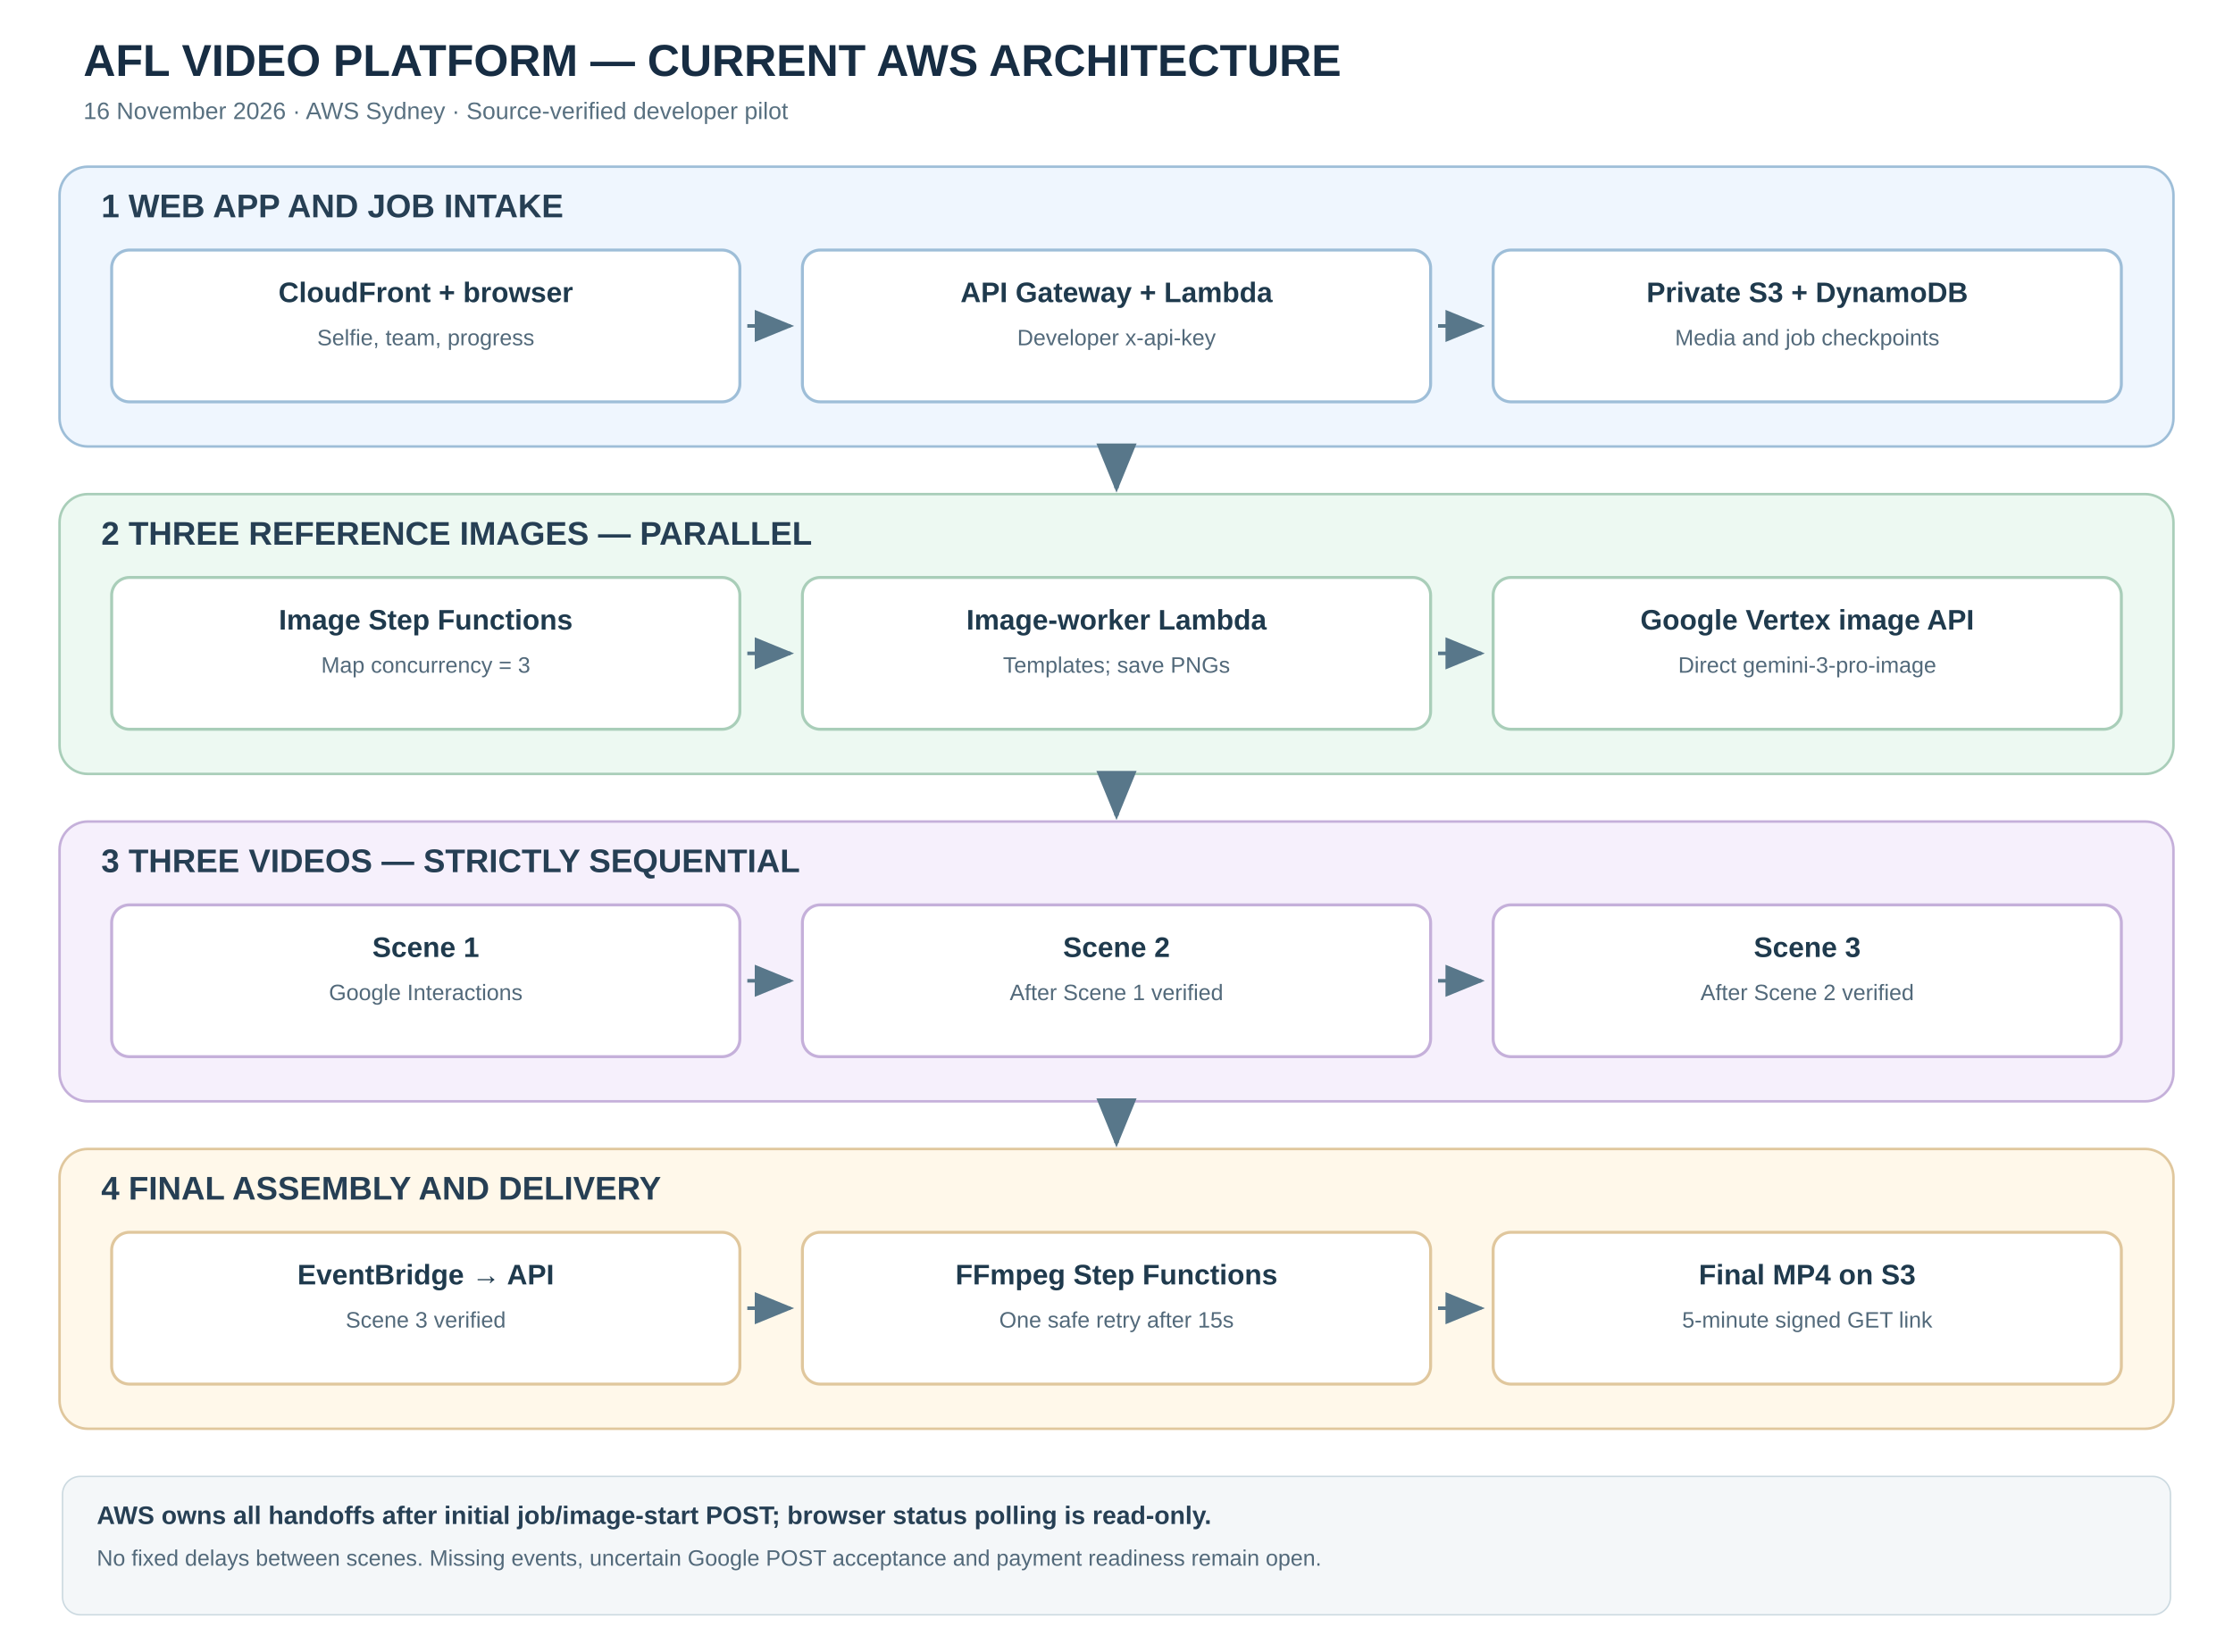
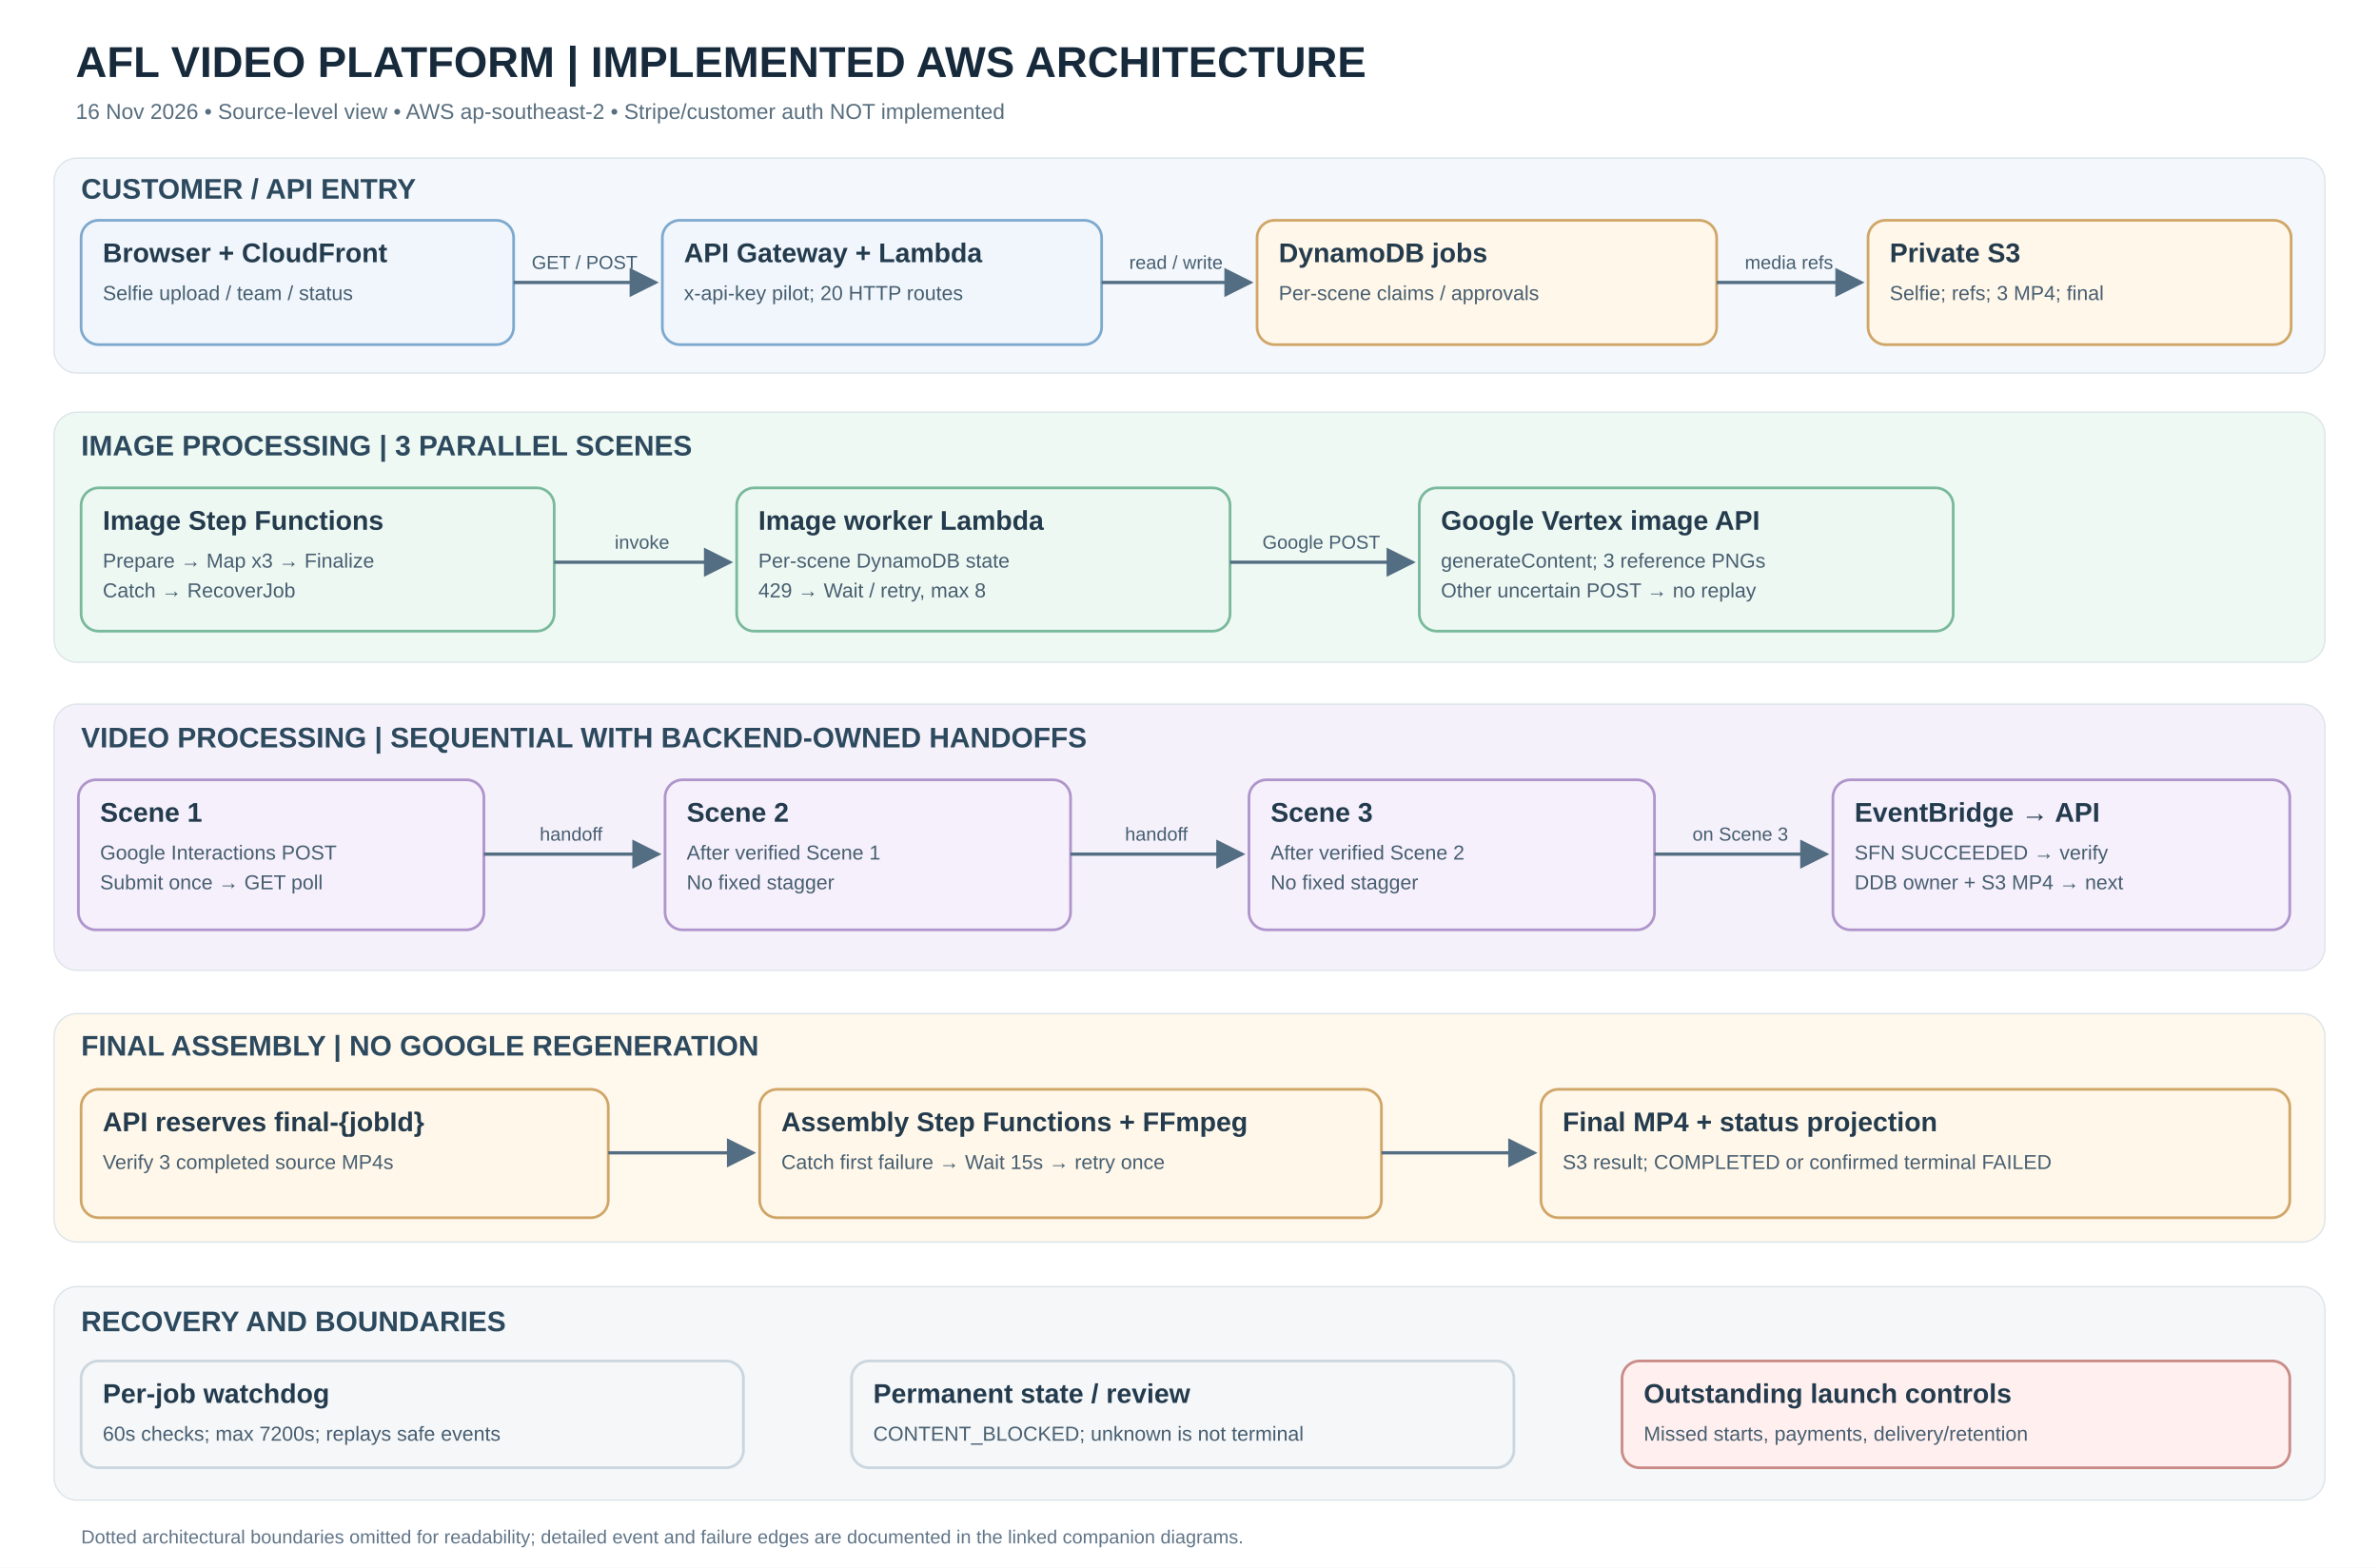
- <svg xmlns="http://www.w3.org/2000/svg" width="1500" height="1110" viewBox="0 0 1500 1110" role="img" aria-label="AFL VIDEO PLATFORM — CURRENT AWS ARCHITECTURE. 16 November 2026  ·  AWS Sydney  ·  Source-verified developer pilot">
+ <svg xmlns="http://www.w3.org/2000/svg" viewBox="0 0 1760 1160" width="1760" height="1160" role="img" aria-label="AFL VIDEO PLATFORM  |  IMPLEMENTED AWS ARCHITECTURE">
  <defs>
-     <marker id="arr" markerWidth="11" markerHeight="9" refX="10" refY="4.5" orient="auto">
-       <path d="M0 0L11 4.5L0 9Z" fill="#58778A" />
+     <marker id="tip" markerWidth="9" markerHeight="9" refX="8" refY="4.5" orient="auto">
+       <path d="M0 0L9 4.5L0 9Z" fill="#536D82" />
+     </marker>
+     <marker id="warnTip" markerWidth="9" markerHeight="9" refX="8" refY="4.5" orient="auto">
+       <path d="M0 0L9 4.5L0 9Z" fill="#B46F37" />
    </marker>
  </defs>
-   <rect width="1500" height="1110" fill="#fff" />
+   <rect width="1760" height="1160" fill="#FFFFFF" />
  <g font-family="Arial, Helvetica, sans-serif">
-     <text x="56" y="51" font-size="30" font-weight="700" fill="#172D43">AFL VIDEO PLATFORM — CURRENT AWS ARCHITECTURE</text>
-     <text x="56" y="80" font-size="16" fill="#587080">16 November 2026  ·  AWS Sydney  ·  Source-verified developer pilot</text>
-     <rect x="40" y="112" width="1420" height="188" rx="19" fill="#EFF6FE" stroke="#9EBED8" stroke-width="1.7" />
-     <text x="68" y="146" font-size="22" font-weight="700" fill="#263F54">1   WEB APP AND JOB INTAKE</text>
-     <rect x="75" y="168" width="422" height="102" rx="12" fill="#fff" stroke="#9EBED8" stroke-width="2" />
-     <text x="286" y="203" font-size="19" font-weight="700" text-anchor="middle" fill="#1F3A4D">CloudFront + browser</text>
-     <text x="286" y="232" font-size="15" text-anchor="middle" fill="#52697A">Selfie, team, progress</text>
-     <path d="M502 219H531" stroke="#58778A" stroke-width="2.4" fill="none" marker-end="url(#arr)" />
-     <rect x="539" y="168" width="422" height="102" rx="12" fill="#fff" stroke="#9EBED8" stroke-width="2" />
-     <text x="750" y="203" font-size="19" font-weight="700" text-anchor="middle" fill="#1F3A4D">API Gateway + Lambda</text>
-     <text x="750" y="232" font-size="15" text-anchor="middle" fill="#52697A">Developer x-api-key</text>
-     <path d="M966 219H995" stroke="#58778A" stroke-width="2.4" fill="none" marker-end="url(#arr)" />
-     <rect x="1003" y="168" width="422" height="102" rx="12" fill="#fff" stroke="#9EBED8" stroke-width="2" />
-     <text x="1214" y="203" font-size="19" font-weight="700" text-anchor="middle" fill="#1F3A4D">Private S3 + DynamoDB</text>
-     <text x="1214" y="232" font-size="15" text-anchor="middle" fill="#52697A">Media and job checkpoints</text>
-     <path d="M750 301V328" stroke="#58778A" stroke-width="3" fill="none" marker-end="url(#arr)" />
-     <rect x="40" y="332" width="1420" height="188" rx="19" fill="#EDF9F2" stroke="#A9CEB9" stroke-width="1.7" />
-     <text x="68" y="366" font-size="22" font-weight="700" fill="#263F54">2   THREE REFERENCE IMAGES — PARALLEL</text>
-     <rect x="75" y="388" width="422" height="102" rx="12" fill="#fff" stroke="#A9CEB9" stroke-width="2" />
-     <text x="286" y="423" font-size="19" font-weight="700" text-anchor="middle" fill="#1F3A4D">Image Step Functions</text>
-     <text x="286" y="452" font-size="15" text-anchor="middle" fill="#52697A">Map concurrency = 3</text>
-     <path d="M502 439H531" stroke="#58778A" stroke-width="2.4" fill="none" marker-end="url(#arr)" />
-     <rect x="539" y="388" width="422" height="102" rx="12" fill="#fff" stroke="#A9CEB9" stroke-width="2" />
-     <text x="750" y="423" font-size="19" font-weight="700" text-anchor="middle" fill="#1F3A4D">Image-worker Lambda</text>
-     <text x="750" y="452" font-size="15" text-anchor="middle" fill="#52697A">Templates; save PNGs</text>
-     <path d="M966 439H995" stroke="#58778A" stroke-width="2.4" fill="none" marker-end="url(#arr)" />
-     <rect x="1003" y="388" width="422" height="102" rx="12" fill="#fff" stroke="#A9CEB9" stroke-width="2" />
-     <text x="1214" y="423" font-size="19" font-weight="700" text-anchor="middle" fill="#1F3A4D">Google Vertex image API</text>
-     <text x="1214" y="452" font-size="15" text-anchor="middle" fill="#52697A">Direct gemini-3-pro-image</text>
-     <path d="M750 521V548" stroke="#58778A" stroke-width="3" fill="none" marker-end="url(#arr)" />
-     <rect x="40" y="552" width="1420" height="188" rx="19" fill="#F6F0FC" stroke="#C5B0DA" stroke-width="1.7" />
-     <text x="68" y="586" font-size="22" font-weight="700" fill="#263F54">3   THREE VIDEOS — STRICTLY SEQUENTIAL</text>
-     <rect x="75" y="608" width="422" height="102" rx="12" fill="#fff" stroke="#C5B0DA" stroke-width="2" />
-     <text x="286" y="643" font-size="19" font-weight="700" text-anchor="middle" fill="#1F3A4D">Scene 1</text>
-     <text x="286" y="672" font-size="15" text-anchor="middle" fill="#52697A">Google Interactions</text>
-     <path d="M502 659H531" stroke="#58778A" stroke-width="2.4" fill="none" marker-end="url(#arr)" />
-     <rect x="539" y="608" width="422" height="102" rx="12" fill="#fff" stroke="#C5B0DA" stroke-width="2" />
-     <text x="750" y="643" font-size="19" font-weight="700" text-anchor="middle" fill="#1F3A4D">Scene 2</text>
-     <text x="750" y="672" font-size="15" text-anchor="middle" fill="#52697A">After Scene 1 verified</text>
-     <path d="M966 659H995" stroke="#58778A" stroke-width="2.4" fill="none" marker-end="url(#arr)" />
-     <rect x="1003" y="608" width="422" height="102" rx="12" fill="#fff" stroke="#C5B0DA" stroke-width="2" />
-     <text x="1214" y="643" font-size="19" font-weight="700" text-anchor="middle" fill="#1F3A4D">Scene 3</text>
-     <text x="1214" y="672" font-size="15" text-anchor="middle" fill="#52697A">After Scene 2 verified</text>
-     <path d="M750 741V768" stroke="#58778A" stroke-width="3" fill="none" marker-end="url(#arr)" />
-     <rect x="40" y="772" width="1420" height="188" rx="19" fill="#FFF8EA" stroke="#E0C79D" stroke-width="1.7" />
-     <text x="68" y="806" font-size="22" font-weight="700" fill="#263F54">4   FINAL ASSEMBLY AND DELIVERY</text>
-     <rect x="75" y="828" width="422" height="102" rx="12" fill="#fff" stroke="#E0C79D" stroke-width="2" />
-     <text x="286" y="863" font-size="19" font-weight="700" text-anchor="middle" fill="#1F3A4D">EventBridge → API</text>
-     <text x="286" y="892" font-size="15" text-anchor="middle" fill="#52697A">Scene 3 verified</text>
-     <path d="M502 879H531" stroke="#58778A" stroke-width="2.4" fill="none" marker-end="url(#arr)" />
-     <rect x="539" y="828" width="422" height="102" rx="12" fill="#fff" stroke="#E0C79D" stroke-width="2" />
-     <text x="750" y="863" font-size="19" font-weight="700" text-anchor="middle" fill="#1F3A4D">FFmpeg Step Functions</text>
-     <text x="750" y="892" font-size="15" text-anchor="middle" fill="#52697A">One safe retry after 15s</text>
-     <path d="M966 879H995" stroke="#58778A" stroke-width="2.4" fill="none" marker-end="url(#arr)" />
-     <rect x="1003" y="828" width="422" height="102" rx="12" fill="#fff" stroke="#E0C79D" stroke-width="2" />
-     <text x="1214" y="863" font-size="19" font-weight="700" text-anchor="middle" fill="#1F3A4D">Final MP4 on S3</text>
-     <text x="1214" y="892" font-size="15" text-anchor="middle" fill="#52697A">5-minute signed GET link</text>
-     <rect x="42" y="992" width="1416" height="93" rx="12" fill="#F4F7F9" stroke="#CBD9E0" />
-     <text x="65" y="1024" font-size="17" font-weight="700" fill="#263F54">AWS owns all handoffs after initial job/image-start POST; browser status polling is read-only.</text>
-     <text x="65" y="1052" font-size="15" fill="#52697A">No fixed delays between scenes. Missing events, uncertain Google POST acceptance and payment readiness remain open.</text>
+     <text x="56" y="57" fill="#172A3C" font-size="32" font-weight="700">AFL VIDEO PLATFORM  |  IMPLEMENTED AWS ARCHITECTURE</text>
+     <text x="56" y="88" fill="#586E7E" font-size="16">16 Nov 2026  •  Source-level view  •  AWS ap-southeast-2  •  Stripe/customer auth NOT implemented</text>
+     <rect x="40" y="117" width="1680" height="159" rx="17" fill="#F4F8FC" stroke="#DCE4E9" />
+     <text x="60" y="147" font-size="21" font-weight="700" fill="#2C495E">CUSTOMER / API ENTRY</text>
+     <rect x="60" y="163" width="320" height="92" rx="13" fill="#F0F6FC" stroke="#7EA9CE" stroke-width="2" />
+     <text x="76" y="194" font-size="20" font-weight="700" fill="#233B4D">Browser + CloudFront</text>
+     <text x="76" y="222" font-size="15" fill="#475E70">Selfie upload / team / status</text>
+     <rect x="490" y="163" width="325" height="92" rx="13" fill="#F0F6FC" stroke="#7EA9CE" stroke-width="2" />
+     <text x="506" y="194" font-size="20" font-weight="700" fill="#233B4D">API Gateway + Lambda</text>
+     <text x="506" y="222" font-size="15" fill="#475E70">x-api-key pilot; 20 HTTP routes</text>
+     <rect x="930" y="163" width="340" height="92" rx="13" fill="#FFF7E9" stroke="#D0A668" stroke-width="2" />
+     <text x="946" y="194" font-size="20" font-weight="700" fill="#233B4D">DynamoDB jobs</text>
+     <text x="946" y="222" font-size="15" fill="#475E70">Per-scene claims / approvals</text>
+     <rect x="1382" y="163" width="313" height="92" rx="13" fill="#FFF7E9" stroke="#D0A668" stroke-width="2" />
+     <text x="1398" y="194" font-size="20" font-weight="700" fill="#233B4D">Private S3</text>
+     <text x="1398" y="222" font-size="15" fill="#475E70">Selfie; refs; 3 MP4; final</text>
+     <path d="M380 209L485 209" fill="none" stroke="#536D82" stroke-width="2.4" marker-end="url(#tip)" />
+     <text x="432.5" y="199" font-size="14" text-anchor="middle" fill="#465E71">GET / POST</text>
+     <path d="M815 209L925 209" fill="none" stroke="#536D82" stroke-width="2.4" marker-end="url(#tip)" />
+     <text x="870" y="199" font-size="14" text-anchor="middle" fill="#465E71">read / write</text>
+     <path d="M1270 209L1377 209" fill="none" stroke="#536D82" stroke-width="2.4" marker-end="url(#tip)" />
+     <text x="1323.5" y="199" font-size="14" text-anchor="middle" fill="#465E71">media refs</text>
+     <rect x="40" y="305" width="1680" height="185" rx="17" fill="#EFF9F3" stroke="#DCE4E9" />
+     <text x="60" y="337" font-size="21" font-weight="700" fill="#2C495E">IMAGE PROCESSING  |  3 PARALLEL SCENES</text>
+     <rect x="60" y="361" width="350" height="106" rx="13" fill="#EEF8F2" stroke="#79B99C" stroke-width="2" />
+     <text x="76" y="392" font-size="20" font-weight="700" fill="#233B4D">Image Step Functions</text>
+     <text x="76" y="420" font-size="15" fill="#475E70">Prepare → Map x3 → Finalize</text>
+     <text x="76" y="442" font-size="15" fill="#475E70">Catch → RecoverJob</text>
+     <rect x="545" y="361" width="365" height="106" rx="13" fill="#EEF8F2" stroke="#79B99C" stroke-width="2" />
+     <text x="561" y="392" font-size="20" font-weight="700" fill="#233B4D">Image worker Lambda</text>
+     <text x="561" y="420" font-size="15" fill="#475E70">Per-scene DynamoDB state</text>
+     <text x="561" y="442" font-size="15" fill="#475E70">429 → Wait / retry, max 8</text>
+     <rect x="1050" y="361" width="395" height="106" rx="13" fill="#EEF8F2" stroke="#79B99C" stroke-width="2" />
+     <text x="1066" y="392" font-size="20" font-weight="700" fill="#233B4D">Google Vertex image API</text>
+     <text x="1066" y="420" font-size="15" fill="#475E70">generateContent; 3 reference PNGs</text>
+     <text x="1066" y="442" font-size="15" fill="#475E70">Other uncertain POST → no replay</text>
+     <path d="M410 416L540 416" fill="none" stroke="#536D82" stroke-width="2.4" marker-end="url(#tip)" />
+     <text x="475" y="406" font-size="14" text-anchor="middle" fill="#465E71">invoke</text>
+     <path d="M910 416L1045 416" fill="none" stroke="#536D82" stroke-width="2.4" marker-end="url(#tip)" />
+     <text x="977.5" y="406" font-size="14" text-anchor="middle" fill="#465E71">Google POST</text>
+     <rect x="40" y="521" width="1680" height="197" rx="17" fill="#F5F1FA" stroke="#DCE4E9" />
+     <text x="60" y="553" font-size="21" font-weight="700" fill="#2C495E">VIDEO PROCESSING  |  SEQUENTIAL WITH BACKEND-OWNED HANDOFFS</text>
+     <rect x="58" y="577" width="300" height="111" rx="13" fill="#F5F0FB" stroke="#AF95CB" stroke-width="2" />
+     <text x="74" y="608" font-size="20" font-weight="700" fill="#233B4D">Scene 1</text>
+     <text x="74" y="636" font-size="15" fill="#475E70">Google Interactions POST</text>
+     <text x="74" y="658" font-size="15" fill="#475E70">Submit once → GET poll</text>
+     <rect x="492" y="577" width="300" height="111" rx="13" fill="#F5F0FB" stroke="#AF95CB" stroke-width="2" />
+     <text x="508" y="608" font-size="20" font-weight="700" fill="#233B4D">Scene 2</text>
+     <text x="508" y="636" font-size="15" fill="#475E70">After verified Scene 1</text>
+     <text x="508" y="658" font-size="15" fill="#475E70">No fixed stagger</text>
+     <rect x="924" y="577" width="300" height="111" rx="13" fill="#F5F0FB" stroke="#AF95CB" stroke-width="2" />
+     <text x="940" y="608" font-size="20" font-weight="700" fill="#233B4D">Scene 3</text>
+     <text x="940" y="636" font-size="15" fill="#475E70">After verified Scene 2</text>
+     <text x="940" y="658" font-size="15" fill="#475E70">No fixed stagger</text>
+     <rect x="1356" y="577" width="338" height="111" rx="13" fill="#F5F0FB" stroke="#AF95CB" stroke-width="2" />
+     <text x="1372" y="608" font-size="20" font-weight="700" fill="#233B4D">EventBridge → API</text>
+     <text x="1372" y="636" font-size="15" fill="#475E70">SFN SUCCEEDED → verify</text>
+     <text x="1372" y="658" font-size="15" fill="#475E70">DDB owner + S3 MP4 → next</text>
+     <path d="M358 632L487 632" fill="none" stroke="#536D82" stroke-width="2.4" marker-end="url(#tip)" />
+     <text x="422.5" y="622" font-size="14" text-anchor="middle" fill="#465E71">handoff</text>
+     <path d="M792 632L919 632" fill="none" stroke="#536D82" stroke-width="2.4" marker-end="url(#tip)" />
+     <text x="855.5" y="622" font-size="14" text-anchor="middle" fill="#465E71">handoff</text>
+     <path d="M1224 632L1351 632" fill="none" stroke="#536D82" stroke-width="2.4" marker-end="url(#tip)" />
+     <text x="1287.5" y="622" font-size="14" text-anchor="middle" fill="#465E71">on Scene 3</text>
+     <rect x="40" y="750" width="1680" height="169" rx="17" fill="#FFF8ED" stroke="#DCE4E9" />
+     <text x="60" y="781" font-size="21" font-weight="700" fill="#2C495E">FINAL ASSEMBLY  |  NO GOOGLE REGENERATION</text>
+     <rect x="60" y="806" width="390" height="95" rx="13" fill="#FFF7E9" stroke="#D0A668" stroke-width="2" />
+     <text x="76" y="837" font-size="20" font-weight="700" fill="#233B4D">API reserves final-{jobId}</text>
+     <text x="76" y="865" font-size="15" fill="#475E70">Verify 3 completed source MP4s</text>
+     <rect x="562" y="806" width="460" height="95" rx="13" fill="#FFF7E9" stroke="#D0A668" stroke-width="2" />
+     <text x="578" y="837" font-size="20" font-weight="700" fill="#233B4D">Assembly Step Functions + FFmpeg</text>
+     <text x="578" y="865" font-size="15" fill="#475E70">Catch first failure → Wait 15s → retry once</text>
+     <rect x="1140" y="806" width="554" height="95" rx="13" fill="#FFF7E9" stroke="#D0A668" stroke-width="2" />
+     <text x="1156" y="837" font-size="20" font-weight="700" fill="#233B4D">Final MP4 + status projection</text>
+     <text x="1156" y="865" font-size="15" fill="#475E70">S3 result; COMPLETED or confirmed terminal FAILED</text>
+     <path d="M450 853L557 853" fill="none" stroke="#536D82" stroke-width="2.4" marker-end="url(#tip)" />
+     <path d="M1022 853L1135 853" fill="none" stroke="#536D82" stroke-width="2.4" marker-end="url(#tip)" />
+     <rect x="40" y="952" width="1680" height="158" rx="17" fill="#F5F7F9" stroke="#DCE4E9" />
+     <text x="60" y="985" font-size="21" font-weight="700" fill="#2C495E">RECOVERY AND BOUNDARIES</text>
+     <rect x="60" y="1007" width="490" height="79" rx="13" fill="#F5F7F9" stroke="#CBD6DE" stroke-width="2" />
+     <text x="76" y="1038" font-size="20" font-weight="700" fill="#233B4D">Per-job watchdog</text>
+     <text x="76" y="1066" font-size="15" fill="#475E70">60s checks; max 7200s; replays safe events</text>
+     <rect x="630" y="1007" width="490" height="79" rx="13" fill="#F5F7F9" stroke="#CBD6DE" stroke-width="2" />
+     <text x="646" y="1038" font-size="20" font-weight="700" fill="#233B4D">Permanent state / review</text>
+     <text x="646" y="1066" font-size="15" fill="#475E70">CONTENT_BLOCKED; unknown is not terminal</text>
+     <rect x="1200" y="1007" width="494" height="79" rx="13" fill="#FFF0EF" stroke="#C98B87" stroke-width="2" />
+     <text x="1216" y="1038" font-size="20" font-weight="700" fill="#233B4D">Outstanding launch controls</text>
+     <text x="1216" y="1066" font-size="15" fill="#475E70">Missed starts, payments, delivery/retention</text>
+     <text x="60" y="1142" font-size="14" fill="#617588">Dotted architectural boundaries omitted for readability; detailed event and failure edges are documented in the linked companion diagrams.</text>
  </g>
</svg>
